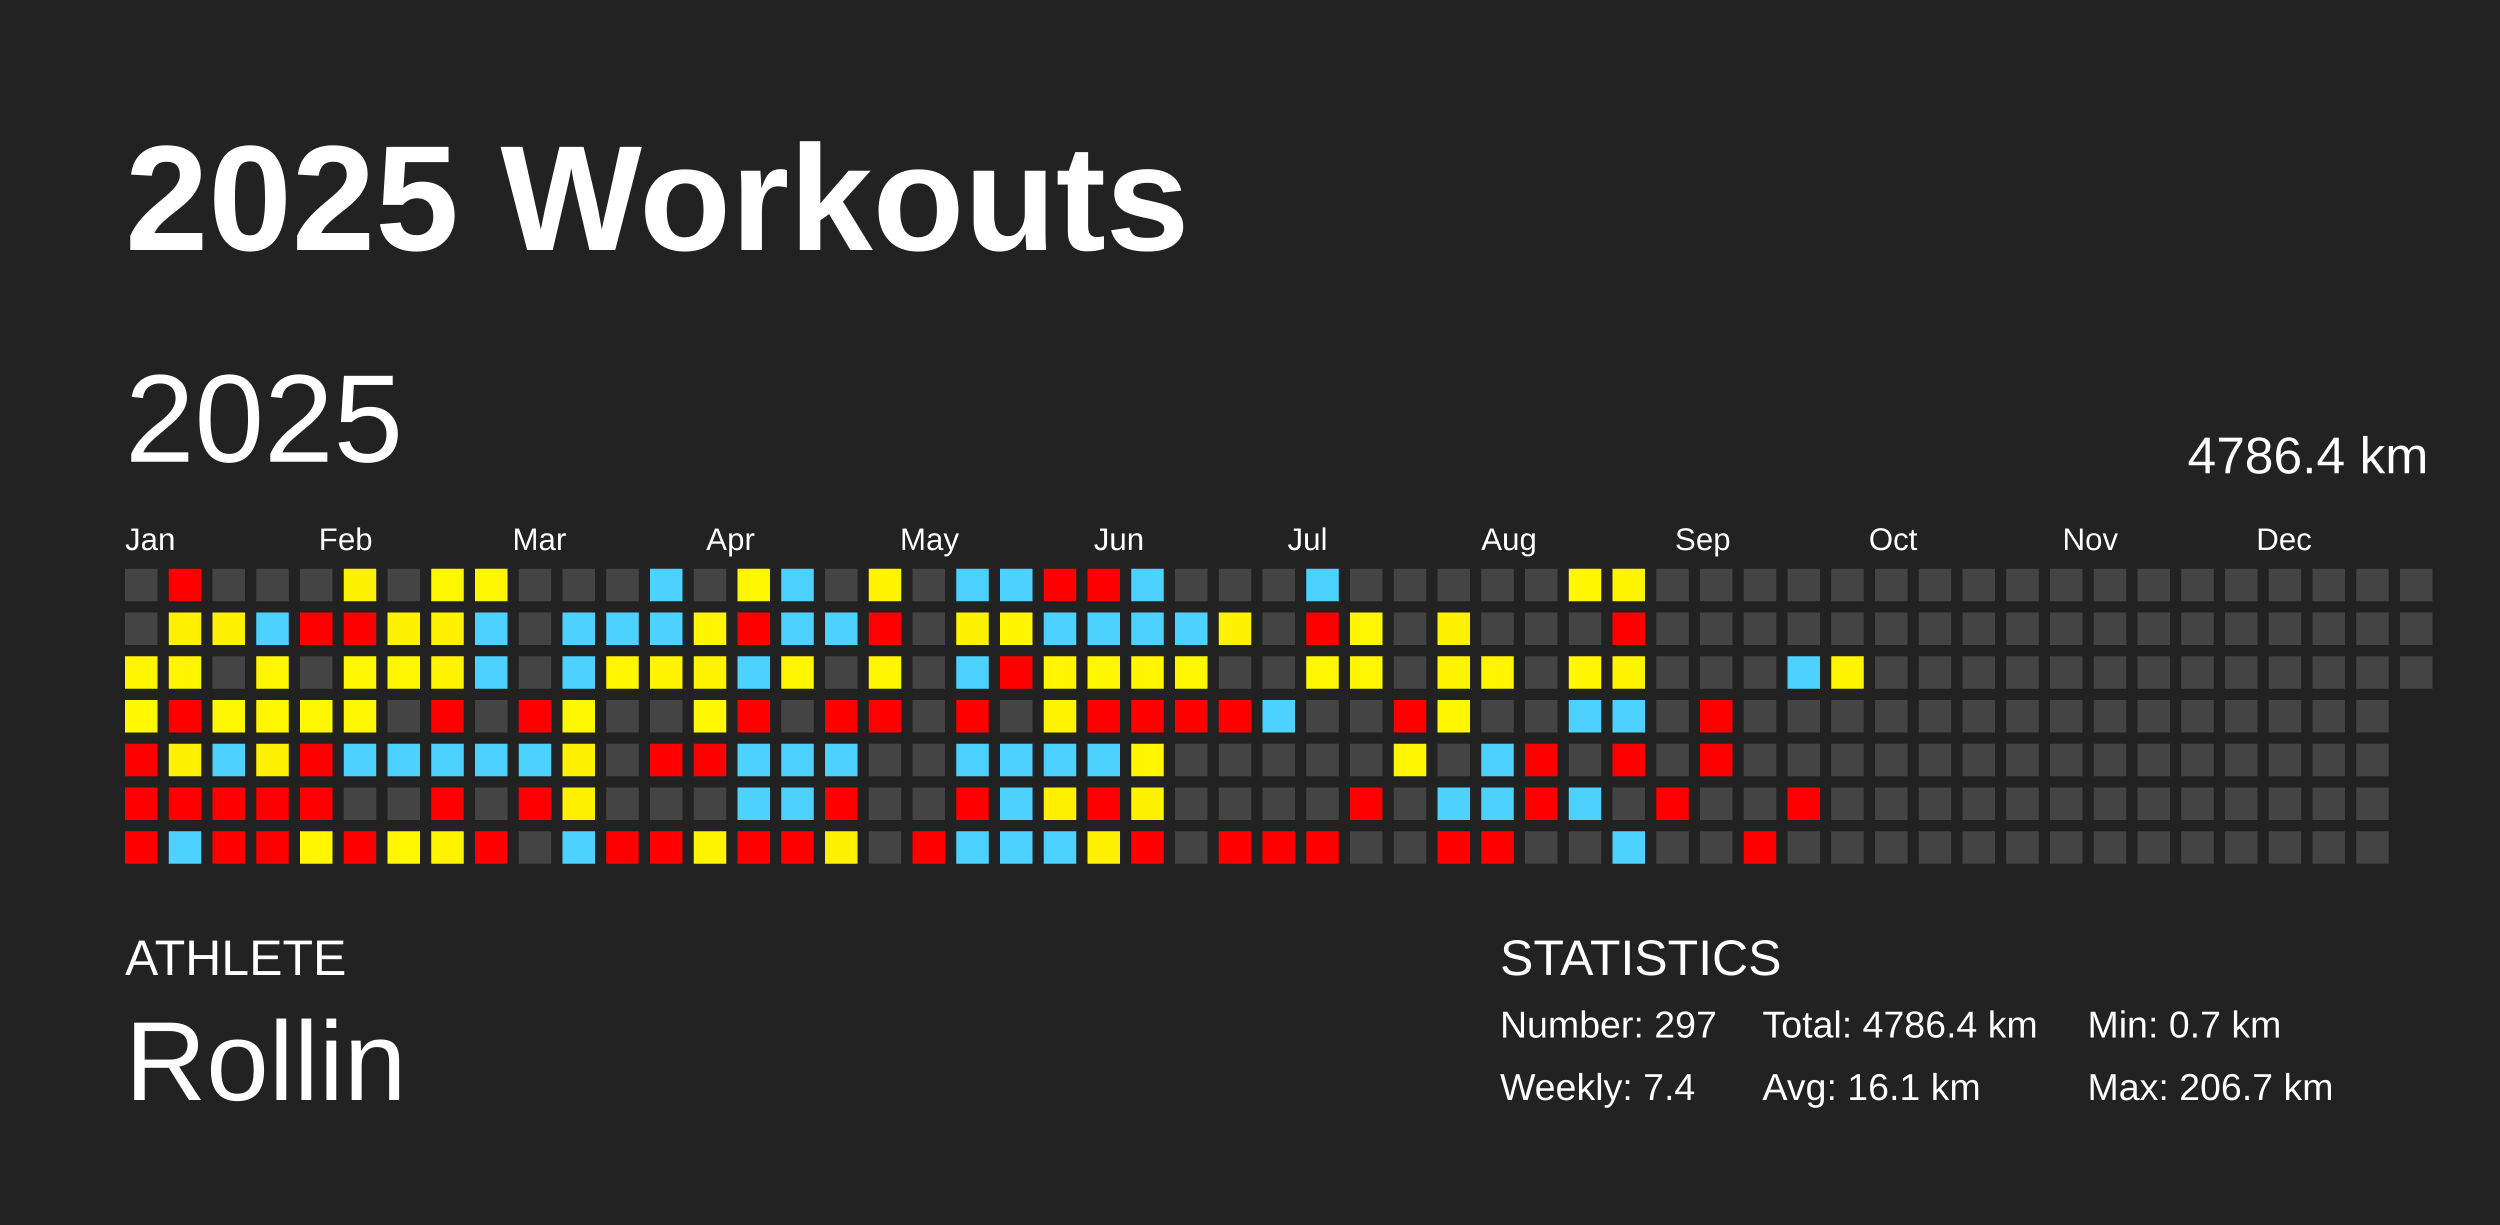
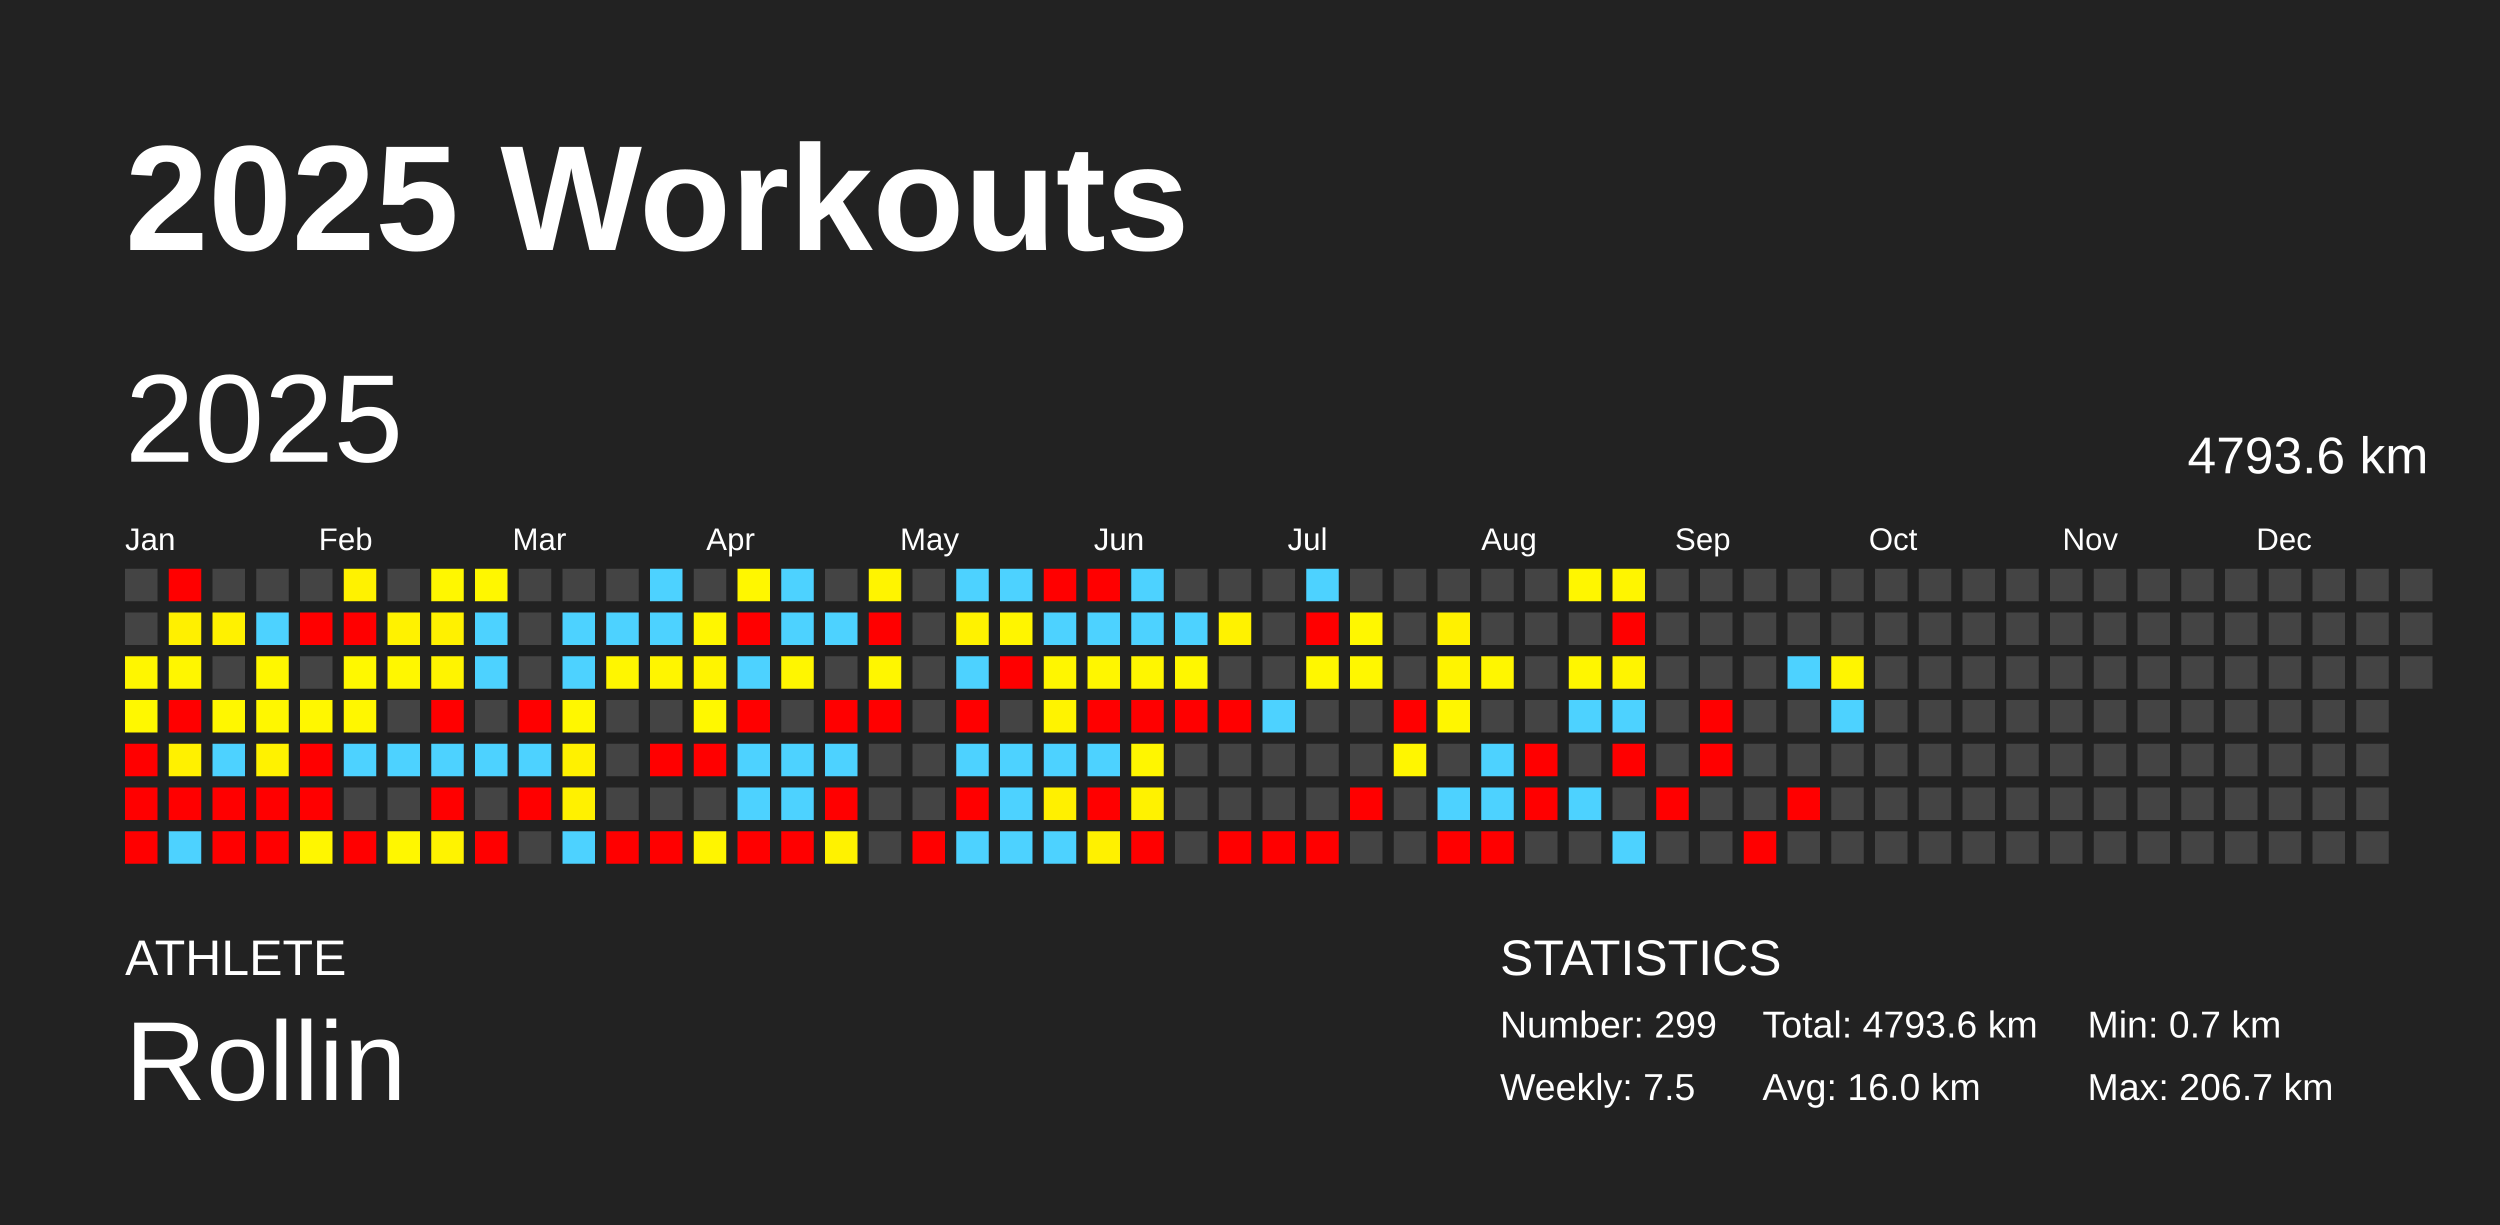
<svg xmlns="http://www.w3.org/2000/svg" baseProfile="full" height="98mm" version="1.1" viewBox="0,0,200,98" width="200mm">
  <defs />
  <rect fill="#222222" height="98" width="200" x="0" y="0" />
  <text fill="#FFFFFF" style="font-size:12px; font-family:Arial; font-weight:bold;" x="10" y="20">2025 Workouts</text>
  <text fill="#FFFFFF" style="font-size:4px; font-family:Arial" x="10" y="78">ATHLETE</text>
  <text fill="#FFFFFF" style="font-size:9px; font-family:Arial" x="10" y="88">Rollin</text>
  <text fill="#FFFFFF" style="font-size:4px; font-family:Arial" x="120" y="78">STATISTICS</text>
-   <text fill="#FFFFFF" style="font-size:3px; font-family:Arial" x="120" y="83">Number: 297</text>
-   <text fill="#FFFFFF" style="font-size:3px; font-family:Arial" x="120" y="88">Weekly: 7.4</text>
-   <text fill="#FFFFFF" style="font-size:3px; font-family:Arial" x="141" y="83">Total: 4786.4 km</text>
-   <text fill="#FFFFFF" style="font-size:3px; font-family:Arial" x="141" y="88">Avg: 16.1 km</text>
+   <text fill="#FFFFFF" style="font-size:3px; font-family:Arial" x="120" y="83">Number: 299</text>
+   <text fill="#FFFFFF" style="font-size:3px; font-family:Arial" x="120" y="88">Weekly: 7.5</text>
+   <text fill="#FFFFFF" style="font-size:3px; font-family:Arial" x="141" y="83">Total: 4793.6 km</text>
+   <text fill="#FFFFFF" style="font-size:3px; font-family:Arial" x="141" y="88">Avg: 16.0 km</text>
  <text fill="#FFFFFF" style="font-size:3px; font-family:Arial" x="167" y="83">Min: 0.7 km</text>
  <text fill="#FFFFFF" style="font-size:3px; font-family:Arial" x="167" y="88">Max: 206.7 km</text>
  <text dominant-baseline="hanging" fill="#FFFFFF" style="font-size:10.0px; font-family:Arial;" x="10" y="30">2025</text>
-   <text dominant-baseline="hanging" fill="#FFFFFF" style="font-size:4.125px; font-family:Arial;" x="175" y="35">4786.4 km</text>
+   <text dominant-baseline="hanging" fill="#FFFFFF" style="font-size:4.125px; font-family:Arial;" x="175" y="35">4793.6 km</text>
  <text fill="#FFFFFF" style="font-size:2.5px; font-family:Arial" x="10.0" y="44">Jan</text>
  <text fill="#FFFFFF" style="font-size:2.5px; font-family:Arial" x="25.5" y="44">Feb</text>
  <text fill="#FFFFFF" style="font-size:2.5px; font-family:Arial" x="41.0" y="44">Mar</text>
  <text fill="#FFFFFF" style="font-size:2.5px; font-family:Arial" x="56.5" y="44">Apr</text>
  <text fill="#FFFFFF" style="font-size:2.5px; font-family:Arial" x="72.0" y="44">May</text>
  <text fill="#FFFFFF" style="font-size:2.5px; font-family:Arial" x="87.5" y="44">Jun</text>
  <text fill="#FFFFFF" style="font-size:2.5px; font-family:Arial" x="103.0" y="44">Jul</text>
  <text fill="#FFFFFF" style="font-size:2.5px; font-family:Arial" x="118.5" y="44">Aug</text>
  <text fill="#FFFFFF" style="font-size:2.5px; font-family:Arial" x="134.0" y="44">Sep</text>
  <text fill="#FFFFFF" style="font-size:2.5px; font-family:Arial" x="149.5" y="44">Oct</text>
  <text fill="#FFFFFF" style="font-size:2.5px; font-family:Arial" x="165.0" y="44">Nov</text>
  <text fill="#FFFFFF" style="font-size:2.5px; font-family:Arial" x="180.5" y="44">Dec</text>
  <rect fill="#444444" height="2.6" width="2.6" x="10.0" y="45.5" />
  <rect fill="#444444" height="2.6" width="2.6" x="10.0" y="49.0" />
  <rect fill="#fff600" height="2.6" width="2.6" x="10.0" y="52.5" />
  <rect fill="#fff800" height="2.6" width="2.6" x="10.0" y="56.0" />
  <rect fill="red" height="2.6" width="2.6" x="10.0" y="59.5" />
  <rect fill="red" height="2.6" width="2.6" x="10.0" y="63.0" />
  <rect fill="red" height="2.6" width="2.6" x="10.0" y="66.5" />
  <rect fill="red" height="2.6" width="2.6" x="13.5" y="45.5" />
  <rect fill="#fff000" height="2.6" width="2.6" x="13.5" y="49.0" />
  <rect fill="#fff600" height="2.6" width="2.6" x="13.5" y="52.5" />
  <rect fill="red" height="2.6" width="2.6" x="13.5" y="56.0" />
  <rect fill="#fff100" height="2.6" width="2.6" x="13.5" y="59.5" />
  <rect fill="red" height="2.6" width="2.6" x="13.5" y="63.0" />
  <rect fill="#4dd2ff" height="2.6" width="2.6" x="13.5" y="66.5" />
  <rect fill="#444444" height="2.6" width="2.6" x="17.0" y="45.5" />
  <rect fill="#fff100" height="2.6" width="2.6" x="17.0" y="49.0" />
  <rect fill="#444444" height="2.6" width="2.6" x="17.0" y="52.5" />
  <rect fill="#fff700" height="2.6" width="2.6" x="17.0" y="56.0" />
  <rect fill="#4dd2ff" height="2.6" width="2.6" x="17.0" y="59.5" />
  <rect fill="red" height="2.6" width="2.6" x="17.0" y="63.0" />
  <rect fill="red" height="2.6" width="2.6" x="17.0" y="66.5" />
  <rect fill="#444444" height="2.6" width="2.6" x="20.5" y="45.5" />
  <rect fill="#4dd2ff" height="2.6" width="2.6" x="20.5" y="49.0" />
  <rect fill="#fff700" height="2.6" width="2.6" x="20.5" y="52.5" />
  <rect fill="#fff700" height="2.6" width="2.6" x="20.5" y="56.0" />
  <rect fill="#fff200" height="2.6" width="2.6" x="20.5" y="59.5" />
  <rect fill="red" height="2.6" width="2.6" x="20.5" y="63.0" />
  <rect fill="red" height="2.6" width="2.6" x="20.5" y="66.5" />
  <rect fill="#444444" height="2.6" width="2.6" x="24.0" y="45.5" />
  <rect fill="red" height="2.6" width="2.6" x="24.0" y="49.0" />
  <rect fill="#444444" height="2.6" width="2.6" x="24.0" y="52.5" />
  <rect fill="#fff700" height="2.6" width="2.6" x="24.0" y="56.0" />
  <rect fill="red" height="2.6" width="2.6" x="24.0" y="59.5" />
  <rect fill="red" height="2.6" width="2.6" x="24.0" y="63.0" />
  <rect fill="#fff600" height="2.6" width="2.6" x="24.0" y="66.5" />
  <rect fill="#fff200" height="2.6" width="2.6" x="27.5" y="45.5" />
  <rect fill="red" height="2.6" width="2.6" x="27.5" y="49.0" />
  <rect fill="#fff800" height="2.6" width="2.6" x="27.5" y="52.5" />
  <rect fill="#fff700" height="2.6" width="2.6" x="27.5" y="56.0" />
  <rect fill="#4dd2ff" height="2.6" width="2.6" x="27.5" y="59.5" />
  <rect fill="#444444" height="2.6" width="2.6" x="27.5" y="63.0" />
  <rect fill="red" height="2.6" width="2.6" x="27.5" y="66.5" />
  <rect fill="#444444" height="2.6" width="2.6" x="31.0" y="45.5" />
  <rect fill="#fff200" height="2.6" width="2.6" x="31.0" y="49.0" />
  <rect fill="#fff700" height="2.6" width="2.6" x="31.0" y="52.5" />
  <rect fill="#444444" height="2.6" width="2.6" x="31.0" y="56.0" />
  <rect fill="#4dd2ff" height="2.6" width="2.6" x="31.0" y="59.5" />
  <rect fill="#444444" height="2.6" width="2.6" x="31.0" y="63.0" />
  <rect fill="#fff700" height="2.6" width="2.6" x="31.0" y="66.5" />
  <rect fill="#fff700" height="2.6" width="2.6" x="34.5" y="45.5" />
  <rect fill="#fff100" height="2.6" width="2.6" x="34.5" y="49.0" />
  <rect fill="#fff400" height="2.6" width="2.6" x="34.5" y="52.5" />
  <rect fill="red" height="2.6" width="2.6" x="34.5" y="56.0" />
  <rect fill="#4dd2ff" height="2.6" width="2.6" x="34.5" y="59.5" />
  <rect fill="red" height="2.6" width="2.6" x="34.5" y="63.0" />
  <rect fill="#fff300" height="2.6" width="2.6" x="34.5" y="66.5" />
  <rect fill="#fff700" height="2.6" width="2.6" x="38.0" y="45.5" />
  <rect fill="#4dd2ff" height="2.6" width="2.6" x="38.0" y="49.0" />
  <rect fill="#4dd2ff" height="2.6" width="2.6" x="38.0" y="52.5" />
  <rect fill="#444444" height="2.6" width="2.6" x="38.0" y="56.0" />
  <rect fill="#4dd2ff" height="2.6" width="2.6" x="38.0" y="59.5" />
  <rect fill="#444444" height="2.6" width="2.6" x="38.0" y="63.0" />
  <rect fill="red" height="2.6" width="2.6" x="38.0" y="66.5" />
  <rect fill="#444444" height="2.6" width="2.6" x="41.5" y="45.5" />
  <rect fill="#444444" height="2.6" width="2.6" x="41.5" y="49.0" />
  <rect fill="#444444" height="2.6" width="2.6" x="41.5" y="52.5" />
  <rect fill="red" height="2.6" width="2.6" x="41.5" y="56.0" />
  <rect fill="#4dd2ff" height="2.6" width="2.6" x="41.5" y="59.5" />
  <rect fill="red" height="2.6" width="2.6" x="41.5" y="63.0" />
  <rect fill="#444444" height="2.6" width="2.6" x="41.5" y="66.5" />
  <rect fill="#444444" height="2.6" width="2.6" x="45.0" y="45.5" />
  <rect fill="#4dd2ff" height="2.6" width="2.6" x="45.0" y="49.0" />
  <rect fill="#4dd2ff" height="2.6" width="2.6" x="45.0" y="52.5" />
  <rect fill="#fff700" height="2.6" width="2.6" x="45.0" y="56.0" />
  <rect fill="#fff100" height="2.6" width="2.6" x="45.0" y="59.5" />
  <rect fill="#fff100" height="2.6" width="2.6" x="45.0" y="63.0" />
  <rect fill="#4dd2ff" height="2.6" width="2.6" x="45.0" y="66.5" />
  <rect fill="#444444" height="2.6" width="2.6" x="48.5" y="45.5" />
  <rect fill="#4dd2ff" height="2.6" width="2.6" x="48.5" y="49.0" />
  <rect fill="#fff600" height="2.6" width="2.6" x="48.5" y="52.5" />
  <rect fill="#444444" height="2.6" width="2.6" x="48.5" y="56.0" />
  <rect fill="#444444" height="2.6" width="2.6" x="48.5" y="59.5" />
  <rect fill="#444444" height="2.6" width="2.6" x="48.5" y="63.0" />
  <rect fill="red" height="2.6" width="2.6" x="48.5" y="66.5" />
  <rect fill="#4dd2ff" height="2.6" width="2.6" x="52.0" y="45.5" />
  <rect fill="#4dd2ff" height="2.6" width="2.6" x="52.0" y="49.0" />
  <rect fill="#fff500" height="2.6" width="2.6" x="52.0" y="52.5" />
  <rect fill="#444444" height="2.6" width="2.6" x="52.0" y="56.0" />
  <rect fill="red" height="2.6" width="2.6" x="52.0" y="59.5" />
  <rect fill="#444444" height="2.6" width="2.6" x="52.0" y="63.0" />
  <rect fill="red" height="2.6" width="2.6" x="52.0" y="66.5" />
  <rect fill="#444444" height="2.6" width="2.6" x="55.5" y="45.5" />
  <rect fill="#fff600" height="2.6" width="2.6" x="55.5" y="49.0" />
  <rect fill="#fff400" height="2.6" width="2.6" x="55.5" y="52.5" />
  <rect fill="#fff800" height="2.6" width="2.6" x="55.5" y="56.0" />
  <rect fill="red" height="2.6" width="2.6" x="55.5" y="59.5" />
  <rect fill="#444444" height="2.6" width="2.6" x="55.5" y="63.0" />
  <rect fill="#fff500" height="2.6" width="2.6" x="55.5" y="66.5" />
  <rect fill="#fff700" height="2.6" width="2.6" x="59.0" y="45.5" />
  <rect fill="red" height="2.6" width="2.6" x="59.0" y="49.0" />
  <rect fill="#4dd2ff" height="2.6" width="2.6" x="59.0" y="52.5" />
  <rect fill="red" height="2.6" width="2.6" x="59.0" y="56.0" />
  <rect fill="#4dd2ff" height="2.6" width="2.6" x="59.0" y="59.5" />
  <rect fill="#4dd2ff" height="2.6" width="2.6" x="59.0" y="63.0" />
  <rect fill="red" height="2.6" width="2.6" x="59.0" y="66.5" />
  <rect fill="#4dd2ff" height="2.6" width="2.6" x="62.5" y="45.5" />
  <rect fill="#4dd2ff" height="2.6" width="2.6" x="62.5" y="49.0" />
  <rect fill="#fff600" height="2.6" width="2.6" x="62.5" y="52.5" />
  <rect fill="#444444" height="2.6" width="2.6" x="62.5" y="56.0" />
  <rect fill="#4dd2ff" height="2.6" width="2.6" x="62.5" y="59.5" />
  <rect fill="#4dd2ff" height="2.6" width="2.6" x="62.5" y="63.0" />
  <rect fill="red" height="2.6" width="2.6" x="62.5" y="66.5" />
  <rect fill="#444444" height="2.6" width="2.6" x="66.0" y="45.5" />
  <rect fill="#4dd2ff" height="2.6" width="2.6" x="66.0" y="49.0" />
  <rect fill="#444444" height="2.6" width="2.6" x="66.0" y="52.5" />
  <rect fill="red" height="2.6" width="2.6" x="66.0" y="56.0" />
  <rect fill="#4dd2ff" height="2.6" width="2.6" x="66.0" y="59.5" />
  <rect fill="red" height="2.6" width="2.6" x="66.0" y="63.0" />
  <rect fill="#fff200" height="2.6" width="2.6" x="66.0" y="66.5" />
  <rect fill="#fff400" height="2.6" width="2.6" x="69.5" y="45.5" />
  <rect fill="red" height="2.6" width="2.6" x="69.5" y="49.0" />
  <rect fill="#fff600" height="2.6" width="2.6" x="69.5" y="52.5" />
  <rect fill="red" height="2.6" width="2.6" x="69.5" y="56.0" />
  <rect fill="#444444" height="2.6" width="2.6" x="69.5" y="59.5" />
  <rect fill="#444444" height="2.6" width="2.6" x="69.5" y="63.0" />
  <rect fill="#444444" height="2.6" width="2.6" x="69.5" y="66.5" />
  <rect fill="#444444" height="2.6" width="2.6" x="73.0" y="45.5" />
  <rect fill="#444444" height="2.6" width="2.6" x="73.0" y="49.0" />
  <rect fill="#444444" height="2.6" width="2.6" x="73.0" y="52.5" />
  <rect fill="#444444" height="2.6" width="2.6" x="73.0" y="56.0" />
  <rect fill="#444444" height="2.6" width="2.6" x="73.0" y="59.5" />
  <rect fill="#444444" height="2.6" width="2.6" x="73.0" y="63.0" />
  <rect fill="red" height="2.6" width="2.6" x="73.0" y="66.5" />
  <rect fill="#4dd2ff" height="2.6" width="2.6" x="76.5" y="45.5" />
  <rect fill="#fff200" height="2.6" width="2.6" x="76.5" y="49.0" />
  <rect fill="#4dd2ff" height="2.6" width="2.6" x="76.5" y="52.5" />
  <rect fill="red" height="2.6" width="2.6" x="76.5" y="56.0" />
  <rect fill="#4dd2ff" height="2.6" width="2.6" x="76.5" y="59.5" />
  <rect fill="red" height="2.6" width="2.6" x="76.5" y="63.0" />
  <rect fill="#4dd2ff" height="2.6" width="2.6" x="76.5" y="66.5" />
  <rect fill="#4dd2ff" height="2.6" width="2.6" x="80.0" y="45.5" />
  <rect fill="#fff500" height="2.6" width="2.6" x="80.0" y="49.0" />
  <rect fill="red" height="2.6" width="2.6" x="80.0" y="52.5" />
  <rect fill="#444444" height="2.6" width="2.6" x="80.0" y="56.0" />
  <rect fill="#4dd2ff" height="2.6" width="2.6" x="80.0" y="59.5" />
  <rect fill="#4dd2ff" height="2.6" width="2.6" x="80.0" y="63.0" />
  <rect fill="#4dd2ff" height="2.6" width="2.6" x="80.0" y="66.5" />
  <rect fill="red" height="2.6" width="2.6" x="83.5" y="45.5" />
  <rect fill="#4dd2ff" height="2.6" width="2.6" x="83.5" y="49.0" />
  <rect fill="#fff600" height="2.6" width="2.6" x="83.5" y="52.5" />
  <rect fill="#fff300" height="2.6" width="2.6" x="83.5" y="56.0" />
  <rect fill="#4dd2ff" height="2.6" width="2.6" x="83.5" y="59.5" />
  <rect fill="#fff000" height="2.6" width="2.6" x="83.5" y="63.0" />
  <rect fill="#4dd2ff" height="2.6" width="2.6" x="83.5" y="66.5" />
  <rect fill="red" height="2.6" width="2.6" x="87.0" y="45.5" />
  <rect fill="#4dd2ff" height="2.6" width="2.6" x="87.0" y="49.0" />
  <rect fill="#fff600" height="2.6" width="2.6" x="87.0" y="52.5" />
  <rect fill="red" height="2.6" width="2.6" x="87.0" y="56.0" />
  <rect fill="#4dd2ff" height="2.6" width="2.6" x="87.0" y="59.5" />
  <rect fill="red" height="2.6" width="2.6" x="87.0" y="63.0" />
  <rect fill="#fff100" height="2.6" width="2.6" x="87.0" y="66.5" />
  <rect fill="#4dd2ff" height="2.6" width="2.6" x="90.5" y="45.5" />
  <rect fill="#4dd2ff" height="2.6" width="2.6" x="90.5" y="49.0" />
  <rect fill="#fff600" height="2.6" width="2.6" x="90.5" y="52.5" />
  <rect fill="red" height="2.6" width="2.6" x="90.5" y="56.0" />
  <rect fill="#fff600" height="2.6" width="2.6" x="90.5" y="59.5" />
  <rect fill="#fff200" height="2.6" width="2.6" x="90.5" y="63.0" />
  <rect fill="red" height="2.6" width="2.6" x="90.5" y="66.5" />
  <rect fill="#444444" height="2.6" width="2.6" x="94.0" y="45.5" />
  <rect fill="#4dd2ff" height="2.6" width="2.6" x="94.0" y="49.0" />
  <rect fill="#fff700" height="2.6" width="2.6" x="94.0" y="52.5" />
  <rect fill="red" height="2.6" width="2.6" x="94.0" y="56.0" />
  <rect fill="#444444" height="2.6" width="2.6" x="94.0" y="59.5" />
  <rect fill="#444444" height="2.6" width="2.6" x="94.0" y="63.0" />
  <rect fill="#444444" height="2.6" width="2.6" x="94.0" y="66.5" />
  <rect fill="#444444" height="2.6" width="2.6" x="97.5" y="45.5" />
  <rect fill="#fff200" height="2.6" width="2.6" x="97.5" y="49.0" />
  <rect fill="#444444" height="2.6" width="2.6" x="97.5" y="52.5" />
  <rect fill="red" height="2.6" width="2.6" x="97.5" y="56.0" />
  <rect fill="#444444" height="2.6" width="2.6" x="97.5" y="59.5" />
  <rect fill="#444444" height="2.6" width="2.6" x="97.5" y="63.0" />
  <rect fill="red" height="2.6" width="2.6" x="97.5" y="66.5" />
  <rect fill="#444444" height="2.6" width="2.6" x="101.0" y="45.5" />
  <rect fill="#444444" height="2.6" width="2.6" x="101.0" y="49.0" />
  <rect fill="#444444" height="2.6" width="2.6" x="101.0" y="52.5" />
  <rect fill="#4dd2ff" height="2.6" width="2.6" x="101.0" y="56.0" />
  <rect fill="#444444" height="2.6" width="2.6" x="101.0" y="59.5" />
  <rect fill="#444444" height="2.6" width="2.6" x="101.0" y="63.0" />
  <rect fill="red" height="2.6" width="2.6" x="101.0" y="66.5" />
  <rect fill="#4dd2ff" height="2.6" width="2.6" x="104.5" y="45.5" />
  <rect fill="red" height="2.6" width="2.6" x="104.5" y="49.0" />
  <rect fill="#fff700" height="2.6" width="2.6" x="104.5" y="52.5" />
  <rect fill="#444444" height="2.6" width="2.6" x="104.5" y="56.0" />
  <rect fill="#444444" height="2.6" width="2.6" x="104.5" y="59.5" />
  <rect fill="#444444" height="2.6" width="2.6" x="104.5" y="63.0" />
  <rect fill="red" height="2.6" width="2.6" x="104.5" y="66.5" />
  <rect fill="#444444" height="2.6" width="2.6" x="108.0" y="45.5" />
  <rect fill="#fff700" height="2.6" width="2.6" x="108.0" y="49.0" />
  <rect fill="#fff700" height="2.6" width="2.6" x="108.0" y="52.5" />
  <rect fill="#444444" height="2.6" width="2.6" x="108.0" y="56.0" />
  <rect fill="#444444" height="2.6" width="2.6" x="108.0" y="59.5" />
  <rect fill="red" height="2.6" width="2.6" x="108.0" y="63.0" />
  <rect fill="#444444" height="2.6" width="2.6" x="108.0" y="66.5" />
  <rect fill="#444444" height="2.6" width="2.6" x="111.5" y="45.5" />
  <rect fill="#444444" height="2.6" width="2.6" x="111.5" y="49.0" />
  <rect fill="#444444" height="2.6" width="2.6" x="111.5" y="52.5" />
  <rect fill="red" height="2.6" width="2.6" x="111.5" y="56.0" />
  <rect fill="#fff600" height="2.6" width="2.6" x="111.5" y="59.5" />
  <rect fill="#444444" height="2.6" width="2.6" x="111.5" y="63.0" />
  <rect fill="#444444" height="2.6" width="2.6" x="111.5" y="66.5" />
  <rect fill="#444444" height="2.6" width="2.6" x="115.0" y="45.5" />
  <rect fill="#fff100" height="2.6" width="2.6" x="115.0" y="49.0" />
  <rect fill="#fff400" height="2.6" width="2.6" x="115.0" y="52.5" />
  <rect fill="#fff600" height="2.6" width="2.6" x="115.0" y="56.0" />
  <rect fill="#444444" height="2.6" width="2.6" x="115.0" y="59.5" />
  <rect fill="#4dd2ff" height="2.6" width="2.6" x="115.0" y="63.0" />
  <rect fill="red" height="2.6" width="2.6" x="115.0" y="66.5" />
  <rect fill="#444444" height="2.6" width="2.6" x="118.5" y="45.5" />
  <rect fill="#444444" height="2.6" width="2.6" x="118.5" y="49.0" />
  <rect fill="#fff600" height="2.6" width="2.6" x="118.5" y="52.5" />
  <rect fill="#444444" height="2.6" width="2.6" x="118.5" y="56.0" />
  <rect fill="#4dd2ff" height="2.6" width="2.6" x="118.5" y="59.5" />
  <rect fill="#4dd2ff" height="2.6" width="2.6" x="118.5" y="63.0" />
  <rect fill="red" height="2.6" width="2.6" x="118.5" y="66.5" />
  <rect fill="#444444" height="2.6" width="2.6" x="122.0" y="45.5" />
  <rect fill="#444444" height="2.6" width="2.6" x="122.0" y="49.0" />
  <rect fill="#444444" height="2.6" width="2.6" x="122.0" y="52.5" />
  <rect fill="#444444" height="2.6" width="2.6" x="122.0" y="56.0" />
  <rect fill="red" height="2.6" width="2.6" x="122.0" y="59.5" />
  <rect fill="red" height="2.6" width="2.6" x="122.0" y="63.0" />
  <rect fill="#444444" height="2.6" width="2.6" x="122.0" y="66.5" />
  <rect fill="#fff600" height="2.6" width="2.6" x="125.5" y="45.5" />
  <rect fill="#444444" height="2.6" width="2.6" x="125.5" y="49.0" />
  <rect fill="#fff600" height="2.6" width="2.6" x="125.5" y="52.5" />
  <rect fill="#4dd2ff" height="2.6" width="2.6" x="125.5" y="56.0" />
  <rect fill="#444444" height="2.6" width="2.6" x="125.5" y="59.5" />
  <rect fill="#4dd2ff" height="2.6" width="2.6" x="125.5" y="63.0" />
  <rect fill="#444444" height="2.6" width="2.6" x="125.5" y="66.5" />
  <rect fill="#fff500" height="2.6" width="2.6" x="129.0" y="45.5" />
  <rect fill="red" height="2.6" width="2.6" x="129.0" y="49.0" />
  <rect fill="#fff400" height="2.6" width="2.6" x="129.0" y="52.5" />
  <rect fill="#4dd2ff" height="2.6" width="2.6" x="129.0" y="56.0" />
  <rect fill="red" height="2.6" width="2.6" x="129.0" y="59.5" />
  <rect fill="#444444" height="2.6" width="2.6" x="129.0" y="63.0" />
  <rect fill="#4dd2ff" height="2.6" width="2.6" x="129.0" y="66.5" />
  <rect fill="#444444" height="2.6" width="2.6" x="132.5" y="45.5" />
  <rect fill="#444444" height="2.6" width="2.6" x="132.5" y="49.0" />
  <rect fill="#444444" height="2.6" width="2.6" x="132.5" y="52.5" />
  <rect fill="#444444" height="2.6" width="2.6" x="132.5" y="56.0" />
  <rect fill="#444444" height="2.6" width="2.6" x="132.5" y="59.5" />
  <rect fill="red" height="2.6" width="2.6" x="132.5" y="63.0" />
  <rect fill="#444444" height="2.6" width="2.6" x="132.5" y="66.5" />
  <rect fill="#444444" height="2.6" width="2.6" x="136.0" y="45.5" />
  <rect fill="#444444" height="2.6" width="2.6" x="136.0" y="49.0" />
  <rect fill="#444444" height="2.6" width="2.6" x="136.0" y="52.5" />
  <rect fill="red" height="2.6" width="2.6" x="136.0" y="56.0" />
  <rect fill="red" height="2.6" width="2.6" x="136.0" y="59.5" />
  <rect fill="#444444" height="2.6" width="2.6" x="136.0" y="63.0" />
  <rect fill="#444444" height="2.6" width="2.6" x="136.0" y="66.5" />
  <rect fill="#444444" height="2.6" width="2.6" x="139.5" y="45.5" />
  <rect fill="#444444" height="2.6" width="2.6" x="139.5" y="49.0" />
  <rect fill="#444444" height="2.6" width="2.6" x="139.5" y="52.5" />
  <rect fill="#444444" height="2.6" width="2.6" x="139.5" y="56.0" />
  <rect fill="#444444" height="2.6" width="2.6" x="139.5" y="59.5" />
  <rect fill="#444444" height="2.6" width="2.6" x="139.5" y="63.0" />
  <rect fill="red" height="2.6" width="2.6" x="139.5" y="66.5" />
  <rect fill="#444444" height="2.6" width="2.6" x="143.0" y="45.5" />
  <rect fill="#444444" height="2.6" width="2.6" x="143.0" y="49.0" />
  <rect fill="#4dd2ff" height="2.6" width="2.6" x="143.0" y="52.5" />
  <rect fill="#444444" height="2.6" width="2.6" x="143.0" y="56.0" />
  <rect fill="#444444" height="2.6" width="2.6" x="143.0" y="59.5" />
  <rect fill="red" height="2.6" width="2.6" x="143.0" y="63.0" />
  <rect fill="#444444" height="2.6" width="2.6" x="143.0" y="66.5" />
  <rect fill="#444444" height="2.6" width="2.6" x="146.5" y="45.5" />
  <rect fill="#444444" height="2.6" width="2.6" x="146.5" y="49.0" />
  <rect fill="#fff500" height="2.6" width="2.6" x="146.5" y="52.5" />
-   <rect fill="#444444" height="2.6" width="2.6" x="146.5" y="56.0" />
+   <rect fill="#4dd2ff" height="2.6" width="2.6" x="146.5" y="56.0" />
  <rect fill="#444444" height="2.6" width="2.6" x="146.5" y="59.5" />
  <rect fill="#444444" height="2.6" width="2.6" x="146.5" y="63.0" />
  <rect fill="#444444" height="2.6" width="2.6" x="146.5" y="66.5" />
  <rect fill="#444444" height="2.6" width="2.6" x="150.0" y="45.5" />
  <rect fill="#444444" height="2.6" width="2.6" x="150.0" y="49.0" />
  <rect fill="#444444" height="2.6" width="2.6" x="150.0" y="52.5" />
  <rect fill="#444444" height="2.6" width="2.6" x="150.0" y="56.0" />
  <rect fill="#444444" height="2.6" width="2.6" x="150.0" y="59.5" />
  <rect fill="#444444" height="2.6" width="2.6" x="150.0" y="63.0" />
  <rect fill="#444444" height="2.6" width="2.6" x="150.0" y="66.5" />
  <rect fill="#444444" height="2.6" width="2.6" x="153.5" y="45.5" />
  <rect fill="#444444" height="2.6" width="2.6" x="153.5" y="49.0" />
  <rect fill="#444444" height="2.6" width="2.6" x="153.5" y="52.5" />
  <rect fill="#444444" height="2.6" width="2.6" x="153.5" y="56.0" />
  <rect fill="#444444" height="2.6" width="2.6" x="153.5" y="59.5" />
  <rect fill="#444444" height="2.6" width="2.6" x="153.5" y="63.0" />
  <rect fill="#444444" height="2.6" width="2.6" x="153.5" y="66.5" />
  <rect fill="#444444" height="2.6" width="2.6" x="157.0" y="45.5" />
  <rect fill="#444444" height="2.6" width="2.6" x="157.0" y="49.0" />
  <rect fill="#444444" height="2.6" width="2.6" x="157.0" y="52.5" />
  <rect fill="#444444" height="2.6" width="2.6" x="157.0" y="56.0" />
  <rect fill="#444444" height="2.6" width="2.6" x="157.0" y="59.5" />
  <rect fill="#444444" height="2.6" width="2.6" x="157.0" y="63.0" />
  <rect fill="#444444" height="2.6" width="2.6" x="157.0" y="66.5" />
  <rect fill="#444444" height="2.6" width="2.6" x="160.5" y="45.5" />
  <rect fill="#444444" height="2.6" width="2.6" x="160.5" y="49.0" />
  <rect fill="#444444" height="2.6" width="2.6" x="160.5" y="52.5" />
  <rect fill="#444444" height="2.6" width="2.6" x="160.5" y="56.0" />
  <rect fill="#444444" height="2.6" width="2.6" x="160.5" y="59.5" />
  <rect fill="#444444" height="2.6" width="2.6" x="160.5" y="63.0" />
  <rect fill="#444444" height="2.6" width="2.6" x="160.5" y="66.5" />
  <rect fill="#444444" height="2.6" width="2.6" x="164.0" y="45.5" />
  <rect fill="#444444" height="2.6" width="2.6" x="164.0" y="49.0" />
  <rect fill="#444444" height="2.6" width="2.6" x="164.0" y="52.5" />
  <rect fill="#444444" height="2.6" width="2.6" x="164.0" y="56.0" />
  <rect fill="#444444" height="2.6" width="2.6" x="164.0" y="59.5" />
  <rect fill="#444444" height="2.6" width="2.6" x="164.0" y="63.0" />
  <rect fill="#444444" height="2.6" width="2.6" x="164.0" y="66.5" />
  <rect fill="#444444" height="2.6" width="2.6" x="167.5" y="45.5" />
  <rect fill="#444444" height="2.6" width="2.6" x="167.5" y="49.0" />
  <rect fill="#444444" height="2.6" width="2.6" x="167.5" y="52.5" />
  <rect fill="#444444" height="2.6" width="2.6" x="167.5" y="56.0" />
  <rect fill="#444444" height="2.6" width="2.6" x="167.5" y="59.5" />
  <rect fill="#444444" height="2.6" width="2.6" x="167.5" y="63.0" />
  <rect fill="#444444" height="2.6" width="2.6" x="167.5" y="66.5" />
  <rect fill="#444444" height="2.6" width="2.6" x="171.0" y="45.5" />
  <rect fill="#444444" height="2.6" width="2.6" x="171.0" y="49.0" />
  <rect fill="#444444" height="2.6" width="2.6" x="171.0" y="52.5" />
  <rect fill="#444444" height="2.6" width="2.6" x="171.0" y="56.0" />
  <rect fill="#444444" height="2.6" width="2.6" x="171.0" y="59.5" />
  <rect fill="#444444" height="2.6" width="2.6" x="171.0" y="63.0" />
  <rect fill="#444444" height="2.6" width="2.6" x="171.0" y="66.5" />
  <rect fill="#444444" height="2.6" width="2.6" x="174.5" y="45.5" />
  <rect fill="#444444" height="2.6" width="2.6" x="174.5" y="49.0" />
  <rect fill="#444444" height="2.6" width="2.6" x="174.5" y="52.5" />
  <rect fill="#444444" height="2.6" width="2.6" x="174.5" y="56.0" />
  <rect fill="#444444" height="2.6" width="2.6" x="174.5" y="59.5" />
  <rect fill="#444444" height="2.6" width="2.6" x="174.5" y="63.0" />
  <rect fill="#444444" height="2.6" width="2.6" x="174.5" y="66.5" />
  <rect fill="#444444" height="2.6" width="2.6" x="178.0" y="45.5" />
  <rect fill="#444444" height="2.6" width="2.6" x="178.0" y="49.0" />
  <rect fill="#444444" height="2.6" width="2.6" x="178.0" y="52.5" />
  <rect fill="#444444" height="2.6" width="2.6" x="178.0" y="56.0" />
  <rect fill="#444444" height="2.6" width="2.6" x="178.0" y="59.5" />
  <rect fill="#444444" height="2.6" width="2.6" x="178.0" y="63.0" />
  <rect fill="#444444" height="2.6" width="2.6" x="178.0" y="66.5" />
  <rect fill="#444444" height="2.6" width="2.6" x="181.5" y="45.5" />
  <rect fill="#444444" height="2.6" width="2.6" x="181.5" y="49.0" />
  <rect fill="#444444" height="2.6" width="2.6" x="181.5" y="52.5" />
  <rect fill="#444444" height="2.6" width="2.6" x="181.5" y="56.0" />
  <rect fill="#444444" height="2.6" width="2.6" x="181.5" y="59.5" />
  <rect fill="#444444" height="2.6" width="2.6" x="181.5" y="63.0" />
  <rect fill="#444444" height="2.6" width="2.6" x="181.5" y="66.5" />
  <rect fill="#444444" height="2.6" width="2.6" x="185.0" y="45.5" />
  <rect fill="#444444" height="2.6" width="2.6" x="185.0" y="49.0" />
  <rect fill="#444444" height="2.6" width="2.6" x="185.0" y="52.5" />
  <rect fill="#444444" height="2.6" width="2.6" x="185.0" y="56.0" />
  <rect fill="#444444" height="2.6" width="2.6" x="185.0" y="59.5" />
  <rect fill="#444444" height="2.6" width="2.6" x="185.0" y="63.0" />
  <rect fill="#444444" height="2.6" width="2.6" x="185.0" y="66.5" />
  <rect fill="#444444" height="2.6" width="2.6" x="188.5" y="45.5" />
  <rect fill="#444444" height="2.6" width="2.6" x="188.5" y="49.0" />
  <rect fill="#444444" height="2.6" width="2.6" x="188.5" y="52.5" />
  <rect fill="#444444" height="2.6" width="2.6" x="188.5" y="56.0" />
  <rect fill="#444444" height="2.6" width="2.6" x="188.5" y="59.5" />
  <rect fill="#444444" height="2.6" width="2.6" x="188.5" y="63.0" />
  <rect fill="#444444" height="2.6" width="2.6" x="188.5" y="66.5" />
  <rect fill="#444444" height="2.6" width="2.6" x="192.0" y="45.5" />
  <rect fill="#444444" height="2.6" width="2.6" x="192.0" y="49.0" />
  <rect fill="#444444" height="2.6" width="2.6" x="192.0" y="52.5" />
</svg>
